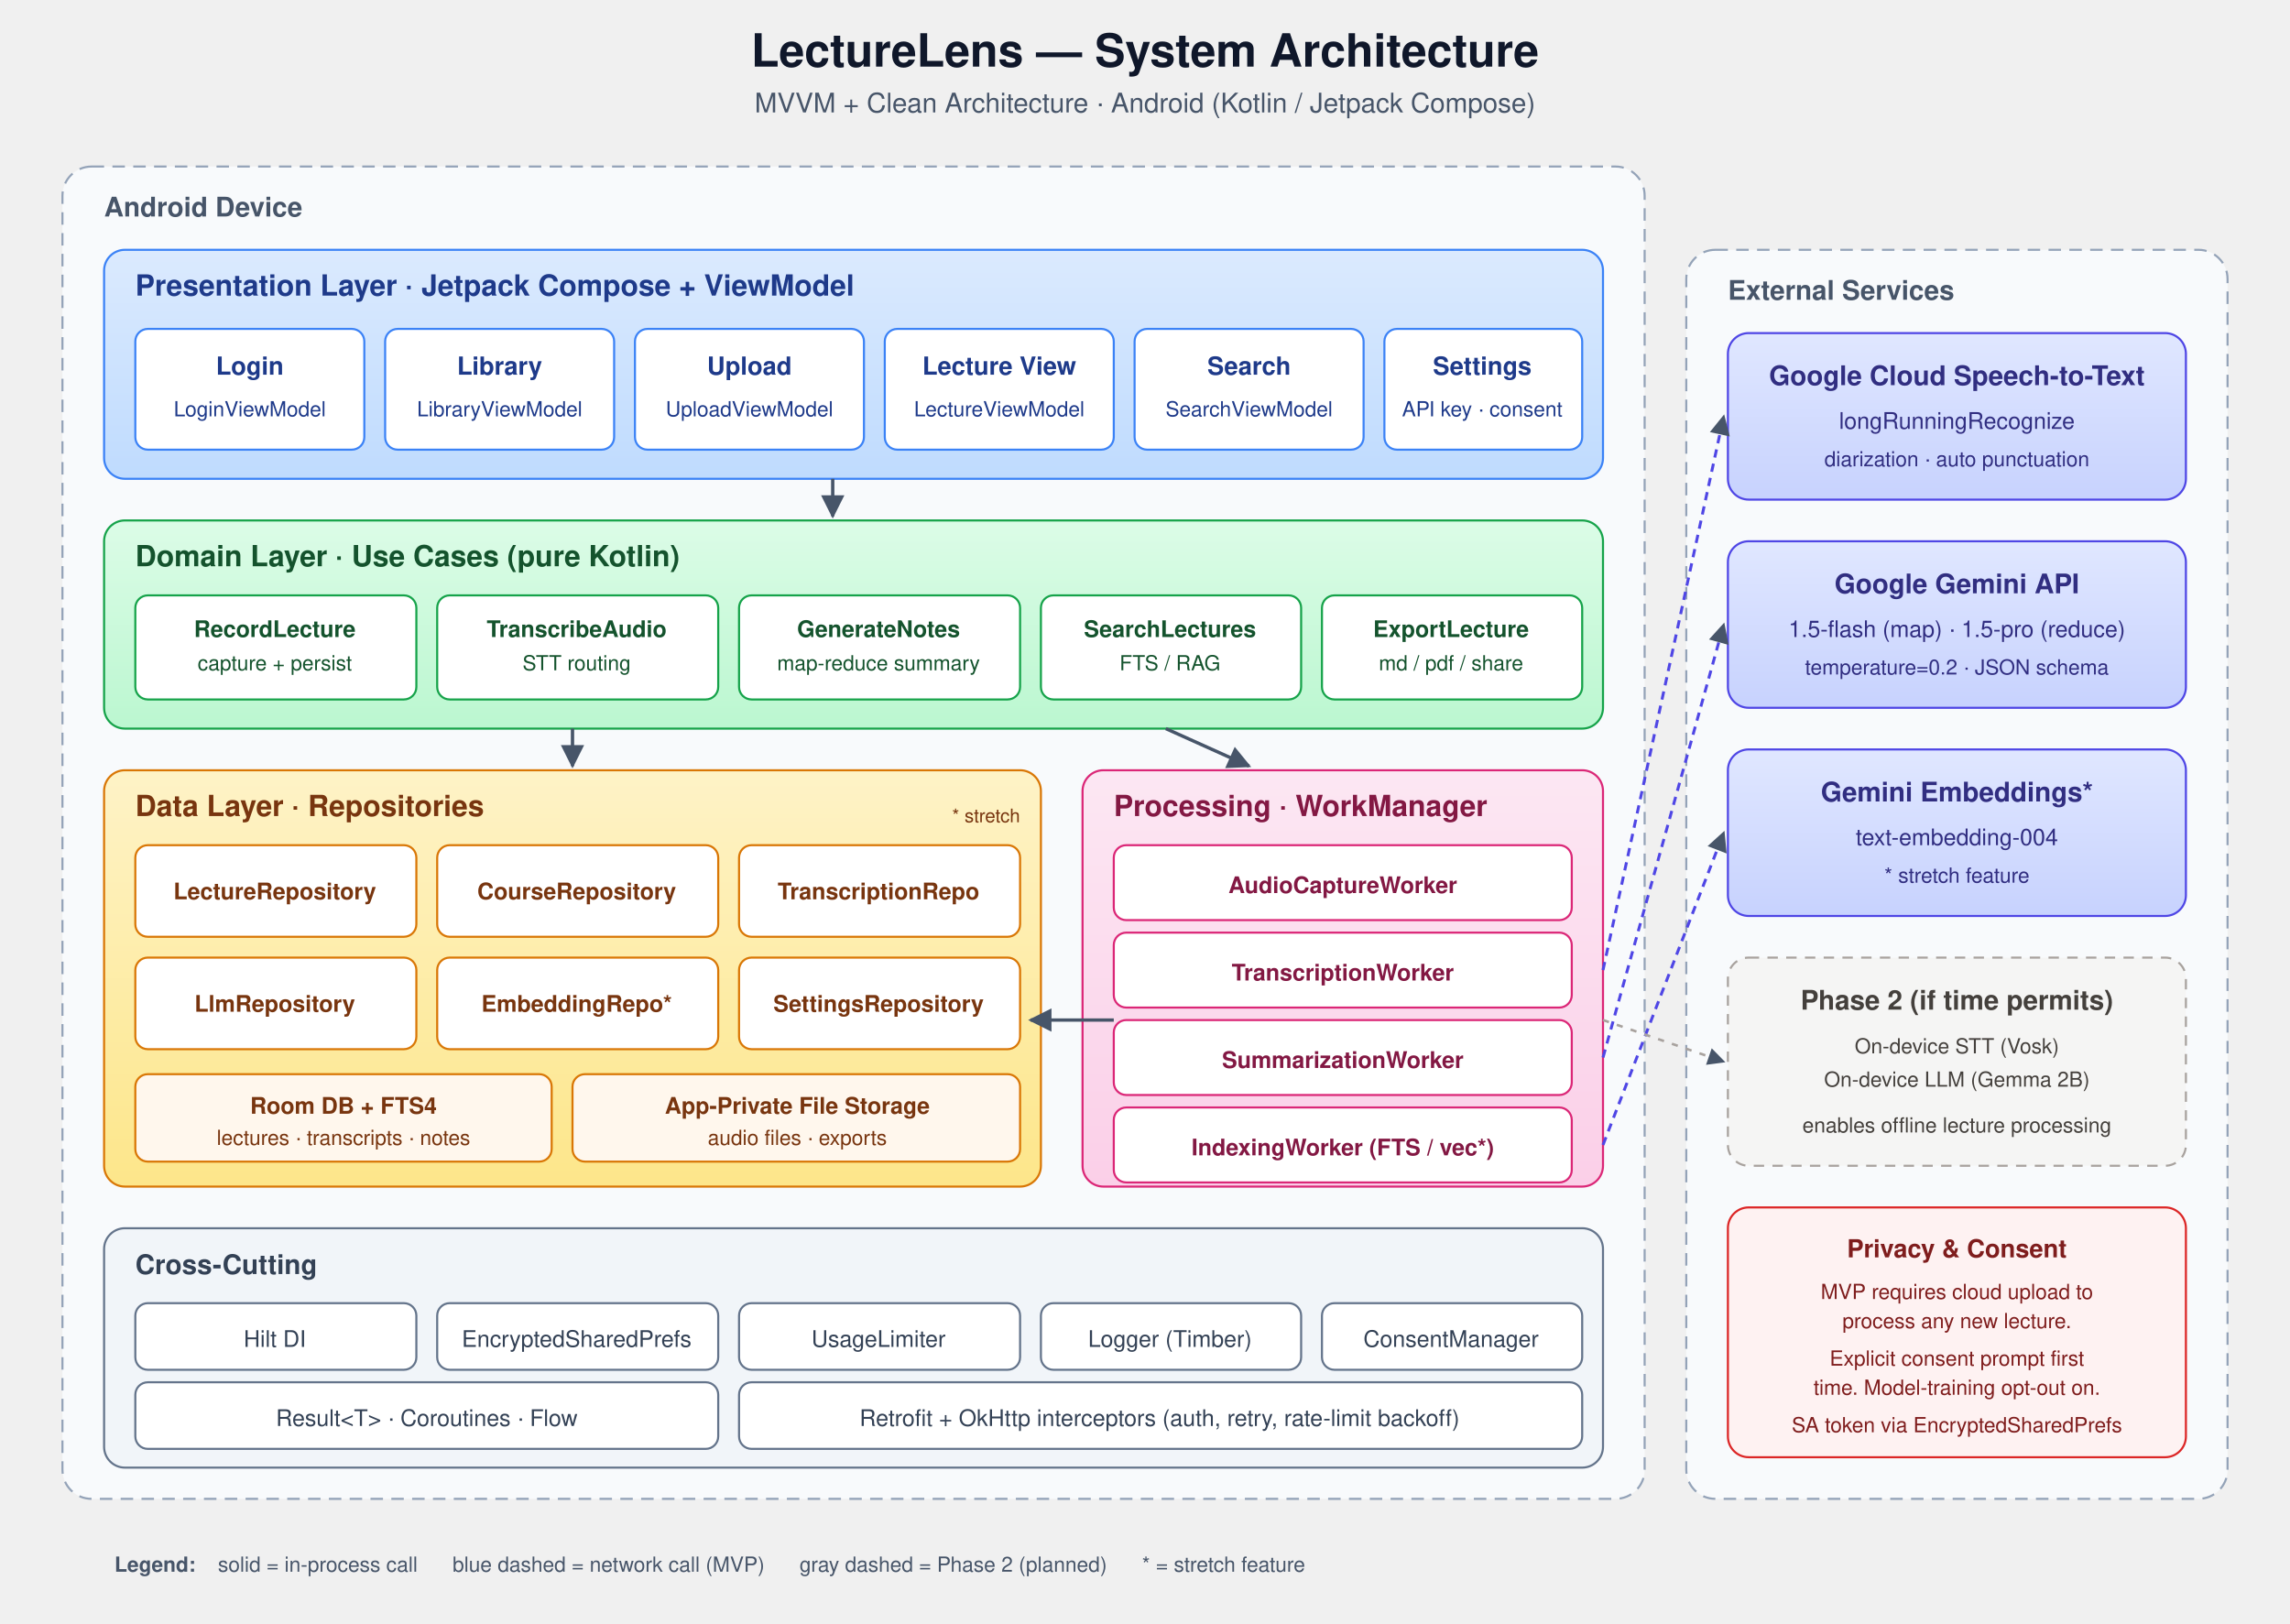
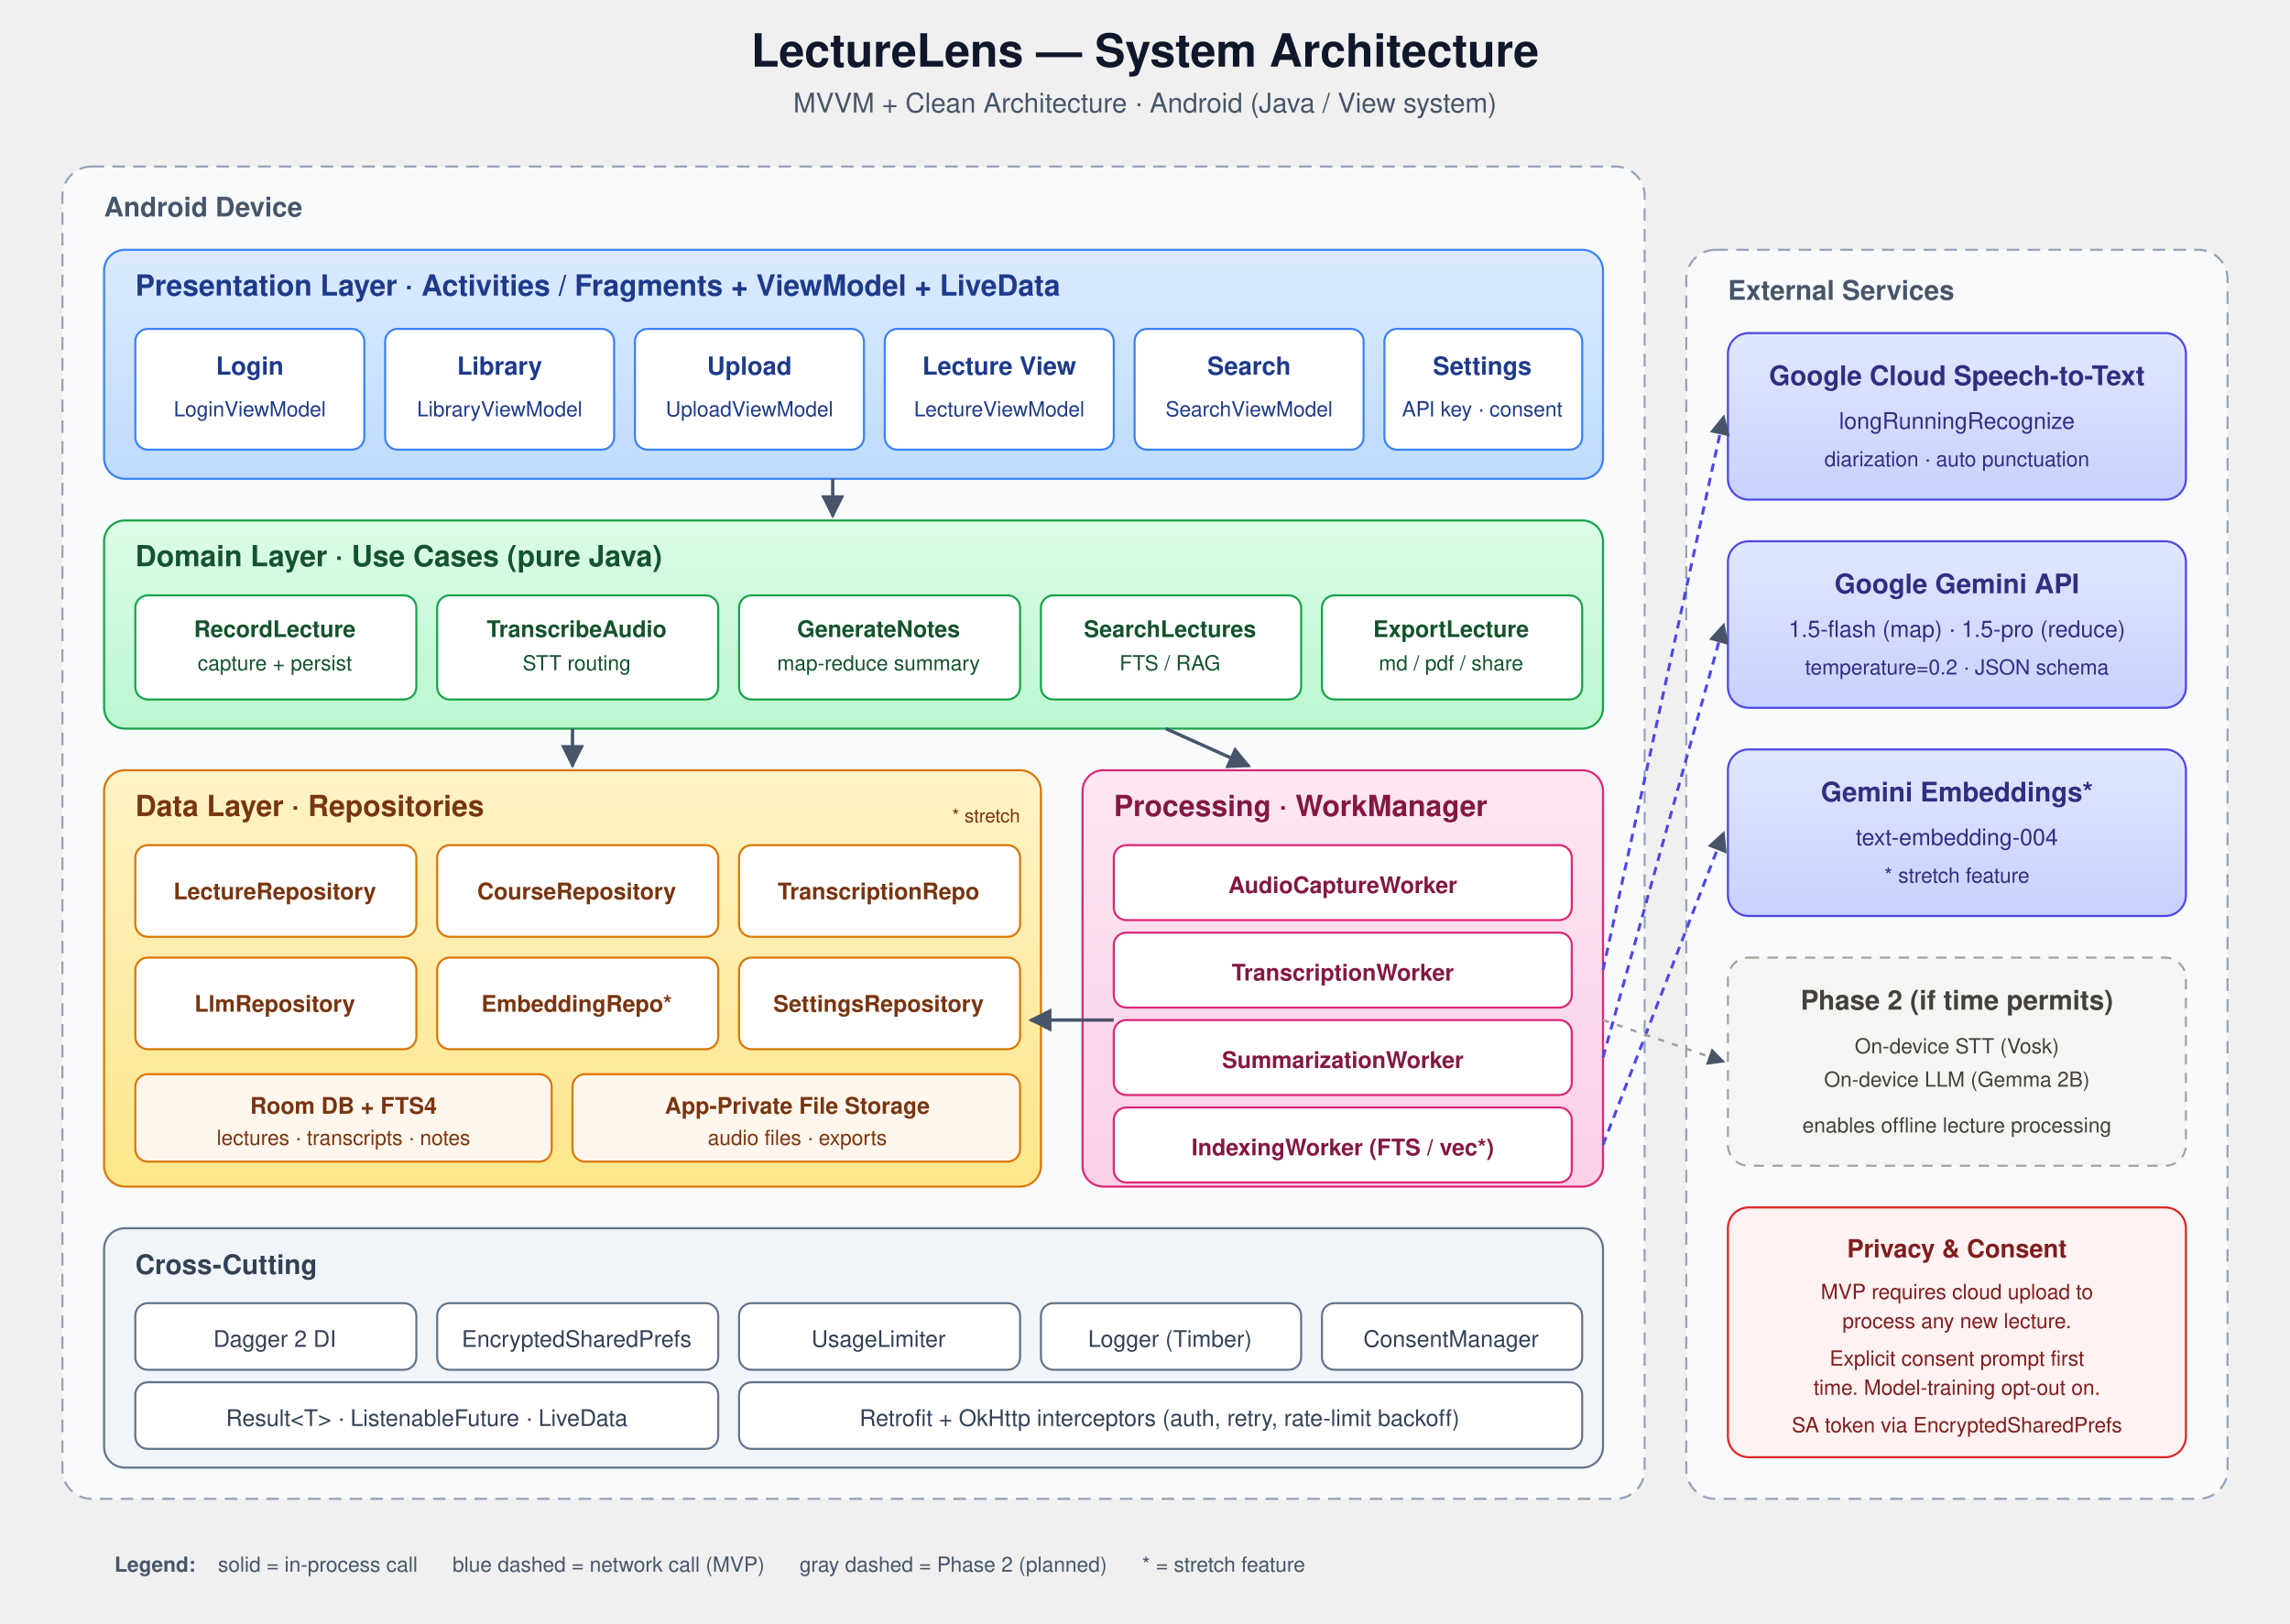
<svg xmlns="http://www.w3.org/2000/svg" viewBox="0 0 1100 780" font-family="-apple-system, Segoe UI, Helvetica, Arial, sans-serif">
  <defs>
    <marker id="arr" viewBox="0 0 10 10" refX="9" refY="5" markerWidth="7" markerHeight="7" orient="auto">
      <path d="M0,0 L10,5 L0,10 z" fill="#475569" />
    </marker>
    <linearGradient id="ui" x1="0" x2="0" y1="0" y2="1">
      <stop offset="0" stop-color="#dbeafe" />
      <stop offset="1" stop-color="#bfdbfe" />
    </linearGradient>
    <linearGradient id="dom" x1="0" x2="0" y1="0" y2="1">
      <stop offset="0" stop-color="#dcfce7" />
      <stop offset="1" stop-color="#bbf7d0" />
    </linearGradient>
    <linearGradient id="data" x1="0" x2="0" y1="0" y2="1">
      <stop offset="0" stop-color="#fef3c7" />
      <stop offset="1" stop-color="#fde68a" />
    </linearGradient>
    <linearGradient id="proc" x1="0" x2="0" y1="0" y2="1">
      <stop offset="0" stop-color="#fce7f3" />
      <stop offset="1" stop-color="#fbcfe8" />
    </linearGradient>
    <linearGradient id="ext" x1="0" x2="0" y1="0" y2="1">
      <stop offset="0" stop-color="#e0e7ff" />
      <stop offset="1" stop-color="#c7d2fe" />
    </linearGradient>
  </defs>
  <text x="550" y="32" text-anchor="middle" font-size="22" font-weight="700" fill="#0f172a">LectureLens — System Architecture</text>
-   <text x="550" y="54" text-anchor="middle" font-size="13" fill="#475569">MVVM + Clean Architecture · Android (Kotlin / Jetpack Compose)</text>
+   <text x="550" y="54" text-anchor="middle" font-size="13" fill="#475569">MVVM + Clean Architecture · Android (Java / View system)</text>
  <rect x="30" y="80" width="760" height="640" rx="14" fill="#f8fafc" stroke="#94a3b8" stroke-dasharray="6 4" />
  <text x="50" y="104" font-size="13" font-weight="600" fill="#475569">Android Device</text>
  <rect x="50" y="120" width="720" height="110" rx="10" fill="url(#ui)" stroke="#3b82f6" />
-   <text x="65" y="142" font-size="14" font-weight="700" fill="#1e3a8a">Presentation Layer  ·  Jetpack Compose + ViewModel</text>
+   <text x="65" y="142" font-size="14" font-weight="700" fill="#1e3a8a">Presentation Layer  ·  Activities / Fragments + ViewModel + LiveData</text>
  <g font-size="12" fill="#1e3a8a">
    <rect x="65" y="158" width="110" height="58" rx="6" fill="#ffffff" stroke="#3b82f6" />
    <text x="120" y="180" text-anchor="middle" font-weight="600">Login</text>
    <text x="120" y="200" text-anchor="middle" font-size="10">LoginViewModel</text>
    <rect x="185" y="158" width="110" height="58" rx="6" fill="#ffffff" stroke="#3b82f6" />
    <text x="240" y="180" text-anchor="middle" font-weight="600">Library</text>
    <text x="240" y="200" text-anchor="middle" font-size="10">LibraryViewModel</text>
    <rect x="305" y="158" width="110" height="58" rx="6" fill="#ffffff" stroke="#3b82f6" />
    <text x="360" y="180" text-anchor="middle" font-weight="600">Upload</text>
    <text x="360" y="200" text-anchor="middle" font-size="10">UploadViewModel</text>
    <rect x="425" y="158" width="110" height="58" rx="6" fill="#ffffff" stroke="#3b82f6" />
    <text x="480" y="180" text-anchor="middle" font-weight="600">Lecture View</text>
    <text x="480" y="200" text-anchor="middle" font-size="10">LectureViewModel</text>
    <rect x="545" y="158" width="110" height="58" rx="6" fill="#ffffff" stroke="#3b82f6" />
    <text x="600" y="180" text-anchor="middle" font-weight="600">Search</text>
    <text x="600" y="200" text-anchor="middle" font-size="10">SearchViewModel</text>
    <rect x="665" y="158" width="95" height="58" rx="6" fill="#ffffff" stroke="#3b82f6" />
    <text x="712" y="180" text-anchor="middle" font-weight="600">Settings</text>
    <text x="712" y="200" text-anchor="middle" font-size="10">API key · consent</text>
  </g>
  <rect x="50" y="250" width="720" height="100" rx="10" fill="url(#dom)" stroke="#16a34a" />
-   <text x="65" y="272" font-size="14" font-weight="700" fill="#14532d">Domain Layer  ·  Use Cases (pure Kotlin)</text>
+   <text x="65" y="272" font-size="14" font-weight="700" fill="#14532d">Domain Layer  ·  Use Cases (pure Java)</text>
  <g font-size="11" fill="#14532d">
    <rect x="65" y="286" width="135" height="50" rx="6" fill="#ffffff" stroke="#16a34a" />
    <text x="132" y="306" text-anchor="middle" font-weight="600">RecordLecture</text>
    <text x="132" y="322" text-anchor="middle" font-size="10">capture + persist</text>
    <rect x="210" y="286" width="135" height="50" rx="6" fill="#ffffff" stroke="#16a34a" />
    <text x="277" y="306" text-anchor="middle" font-weight="600">TranscribeAudio</text>
    <text x="277" y="322" text-anchor="middle" font-size="10">STT routing</text>
    <rect x="355" y="286" width="135" height="50" rx="6" fill="#ffffff" stroke="#16a34a" />
    <text x="422" y="306" text-anchor="middle" font-weight="600">GenerateNotes</text>
    <text x="422" y="322" text-anchor="middle" font-size="10">map-reduce summary</text>
    <rect x="500" y="286" width="125" height="50" rx="6" fill="#ffffff" stroke="#16a34a" />
    <text x="562" y="306" text-anchor="middle" font-weight="600">SearchLectures</text>
    <text x="562" y="322" text-anchor="middle" font-size="10">FTS / RAG</text>
    <rect x="635" y="286" width="125" height="50" rx="6" fill="#ffffff" stroke="#16a34a" />
    <text x="697" y="306" text-anchor="middle" font-weight="600">ExportLecture</text>
    <text x="697" y="322" text-anchor="middle" font-size="10">md / pdf / share</text>
  </g>
  <rect x="50" y="370" width="450" height="200" rx="10" fill="url(#data)" stroke="#d97706" />
  <text x="65" y="392" font-size="14" font-weight="700" fill="#78350f">Data Layer  ·  Repositories</text>
  <g font-size="11" fill="#78350f">
    <rect x="65" y="406" width="135" height="44" rx="6" fill="#ffffff" stroke="#d97706" />
    <text x="132" y="432" text-anchor="middle" font-weight="600">LectureRepository</text>
    <rect x="210" y="406" width="135" height="44" rx="6" fill="#ffffff" stroke="#d97706" />
    <text x="277" y="432" text-anchor="middle" font-weight="600">CourseRepository</text>
    <rect x="355" y="406" width="135" height="44" rx="6" fill="#ffffff" stroke="#d97706" />
    <text x="422" y="432" text-anchor="middle" font-weight="600">TranscriptionRepo</text>
    <rect x="65" y="460" width="135" height="44" rx="6" fill="#ffffff" stroke="#d97706" />
    <text x="132" y="486" text-anchor="middle" font-weight="600">LlmRepository</text>
    <rect x="210" y="460" width="135" height="44" rx="6" fill="#ffffff" stroke="#d97706" />
    <text x="277" y="486" text-anchor="middle" font-weight="600">EmbeddingRepo*</text>
    <rect x="355" y="460" width="135" height="44" rx="6" fill="#ffffff" stroke="#d97706" />
    <text x="422" y="486" text-anchor="middle" font-weight="600">SettingsRepository</text>
    <rect x="65" y="516" width="200" height="42" rx="6" fill="#fff7ed" stroke="#d97706" />
    <text x="165" y="535" text-anchor="middle" font-weight="600">Room DB + FTS4</text>
    <text x="165" y="550" text-anchor="middle" font-size="10">lectures · transcripts · notes</text>
    <rect x="275" y="516" width="215" height="42" rx="6" fill="#fff7ed" stroke="#d97706" />
    <text x="383" y="535" text-anchor="middle" font-weight="600">App-Private File Storage</text>
    <text x="383" y="550" text-anchor="middle" font-size="10">audio files · exports</text>
  </g>
  <text x="490" y="395" text-anchor="end" font-size="9" fill="#78350f">* stretch</text>
  <rect x="520" y="370" width="250" height="200" rx="10" fill="url(#proc)" stroke="#db2777" />
  <text x="535" y="392" font-size="14" font-weight="700" fill="#831843">Processing  ·  WorkManager</text>
  <g font-size="11" fill="#831843">
    <rect x="535" y="406" width="220" height="36" rx="6" fill="#ffffff" stroke="#db2777" />
    <text x="645" y="429" text-anchor="middle" font-weight="600">AudioCaptureWorker</text>
    <rect x="535" y="448" width="220" height="36" rx="6" fill="#ffffff" stroke="#db2777" />
    <text x="645" y="471" text-anchor="middle" font-weight="600">TranscriptionWorker</text>
    <rect x="535" y="490" width="220" height="36" rx="6" fill="#ffffff" stroke="#db2777" />
    <text x="645" y="513" text-anchor="middle" font-weight="600">SummarizationWorker</text>
    <rect x="535" y="532" width="220" height="36" rx="6" fill="#ffffff" stroke="#db2777" />
    <text x="645" y="555" text-anchor="middle" font-weight="600">IndexingWorker (FTS / vec*)</text>
  </g>
  <rect x="50" y="590" width="720" height="115" rx="10" fill="#f1f5f9" stroke="#64748b" />
  <text x="65" y="612" font-size="13" font-weight="700" fill="#334155">Cross-Cutting</text>
  <g font-size="11" fill="#334155">
    <rect x="65" y="626" width="135" height="32" rx="6" fill="#ffffff" stroke="#64748b" />
-     <text x="132" y="647" text-anchor="middle">Hilt DI</text>
+     <text x="132" y="647" text-anchor="middle">Dagger 2 DI</text>
    <rect x="210" y="626" width="135" height="32" rx="6" fill="#ffffff" stroke="#64748b" />
    <text x="277" y="647" text-anchor="middle">EncryptedSharedPrefs</text>
    <rect x="355" y="626" width="135" height="32" rx="6" fill="#ffffff" stroke="#64748b" />
    <text x="422" y="647" text-anchor="middle">UsageLimiter</text>
    <rect x="500" y="626" width="125" height="32" rx="6" fill="#ffffff" stroke="#64748b" />
    <text x="562" y="647" text-anchor="middle">Logger (Timber)</text>
    <rect x="635" y="626" width="125" height="32" rx="6" fill="#ffffff" stroke="#64748b" />
    <text x="697" y="647" text-anchor="middle">ConsentManager</text>
    <rect x="65" y="664" width="280" height="32" rx="6" fill="#ffffff" stroke="#64748b" />
-     <text x="205" y="685" text-anchor="middle">Result&lt;T&gt; · Coroutines · Flow</text>
+     <text x="205" y="685" text-anchor="middle">Result&lt;T&gt; · ListenableFuture · LiveData</text>
    <rect x="355" y="664" width="405" height="32" rx="6" fill="#ffffff" stroke="#64748b" />
    <text x="557" y="685" text-anchor="middle">Retrofit + OkHttp interceptors (auth, retry, rate-limit backoff)</text>
  </g>
  <rect x="810" y="120" width="260" height="600" rx="14" fill="#f8fafc" stroke="#94a3b8" stroke-dasharray="6 4" />
  <text x="830" y="144" font-size="13" font-weight="600" fill="#475569">External Services</text>
  <rect x="830" y="160" width="220" height="80" rx="10" fill="url(#ext)" stroke="#4f46e5" />
  <text x="940" y="185" text-anchor="middle" font-size="13" font-weight="700" fill="#312e81">Google Cloud Speech-to-Text</text>
  <text x="940" y="206" text-anchor="middle" font-size="11" fill="#312e81">longRunningRecognize</text>
  <text x="940" y="224" text-anchor="middle" font-size="10" fill="#312e81">diarization · auto punctuation</text>
  <rect x="830" y="260" width="220" height="80" rx="10" fill="url(#ext)" stroke="#4f46e5" />
  <text x="940" y="285" text-anchor="middle" font-size="13" font-weight="700" fill="#312e81">Google Gemini API</text>
  <text x="940" y="306" text-anchor="middle" font-size="11" fill="#312e81">1.5-flash (map) · 1.5-pro (reduce)</text>
  <text x="940" y="324" text-anchor="middle" font-size="10" fill="#312e81">temperature=0.2 · JSON schema</text>
  <rect x="830" y="360" width="220" height="80" rx="10" fill="url(#ext)" stroke="#4f46e5" />
  <text x="940" y="385" text-anchor="middle" font-size="13" font-weight="700" fill="#312e81">Gemini Embeddings*</text>
  <text x="940" y="406" text-anchor="middle" font-size="11" fill="#312e81">text-embedding-004</text>
  <text x="940" y="424" text-anchor="middle" font-size="10" fill="#312e81">* stretch feature</text>
  <rect x="830" y="460" width="220" height="100" rx="10" fill="#f5f5f4" stroke="#a8a29e" stroke-dasharray="5 4" />
  <text x="940" y="485" text-anchor="middle" font-size="13" font-weight="700" fill="#44403c">Phase 2 (if time permits)</text>
  <text x="940" y="506" text-anchor="middle" font-size="10" fill="#44403c">On-device STT (Vosk)</text>
  <text x="940" y="522" text-anchor="middle" font-size="10" fill="#44403c">On-device LLM (Gemma 2B)</text>
  <text x="940" y="544" text-anchor="middle" font-size="10" fill="#44403c">enables offline lecture processing</text>
  <rect x="830" y="580" width="220" height="120" rx="10" fill="#fef2f2" stroke="#dc2626" />
  <text x="940" y="604" text-anchor="middle" font-size="12" font-weight="700" fill="#7f1d1d">Privacy &amp; Consent</text>
  <text x="940" y="624" text-anchor="middle" font-size="10" fill="#7f1d1d">MVP requires cloud upload to</text>
  <text x="940" y="638" text-anchor="middle" font-size="10" fill="#7f1d1d">process any new lecture.</text>
  <text x="940" y="656" text-anchor="middle" font-size="10" fill="#7f1d1d">Explicit consent prompt first</text>
  <text x="940" y="670" text-anchor="middle" font-size="10" fill="#7f1d1d">time. Model-training opt-out on.</text>
  <text x="940" y="688" text-anchor="middle" font-size="10" fill="#7f1d1d">SA token via EncryptedSharedPrefs</text>
  <line x1="400" y1="230" x2="400" y2="248" stroke="#475569" stroke-width="1.6" marker-end="url(#arr)" />
  <line x1="275" y1="350" x2="275" y2="368" stroke="#475569" stroke-width="1.6" marker-end="url(#arr)" />
  <line x1="560" y1="350" x2="600" y2="368" stroke="#475569" stroke-width="1.6" marker-end="url(#arr)" />
  <line x1="535" y1="490" x2="495" y2="490" stroke="#475569" stroke-width="1.6" marker-end="url(#arr)" />
  <line x1="770" y1="466" x2="828" y2="200" stroke="#4f46e5" stroke-width="1.4" stroke-dasharray="4 3" marker-end="url(#arr)" />
  <line x1="770" y1="508" x2="828" y2="300" stroke="#4f46e5" stroke-width="1.4" stroke-dasharray="4 3" marker-end="url(#arr)" />
  <line x1="770" y1="550" x2="828" y2="400" stroke="#4f46e5" stroke-width="1.4" stroke-dasharray="4 3" marker-end="url(#arr)" />
  <line x1="770" y1="490" x2="828" y2="510" stroke="#a8a29e" stroke-width="1.2" stroke-dasharray="3 4" marker-end="url(#arr)" />
  <text x="55" y="755" font-size="10" fill="#475569">
    <tspan font-weight="700">Legend:</tspan>
    <tspan dx="8">solid = in-process call</tspan>
    <tspan dx="14">blue dashed = network call (MVP)</tspan>
    <tspan dx="14">gray dashed = Phase 2 (planned)</tspan>
    <tspan dx="14">* = stretch feature</tspan>
  </text>
</svg>
